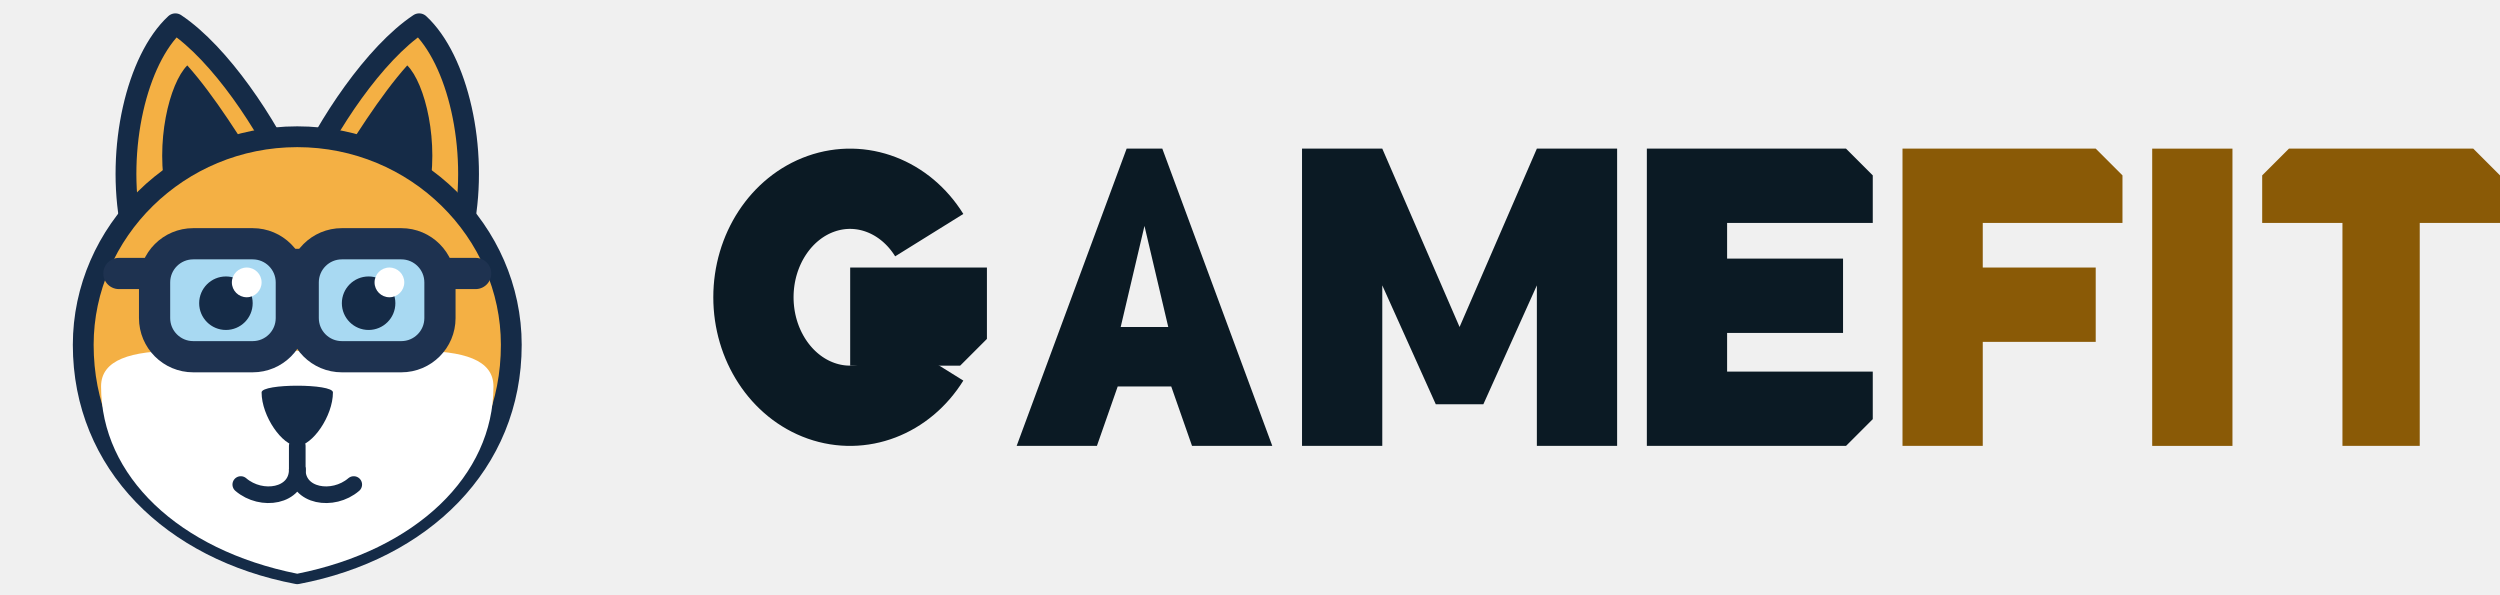
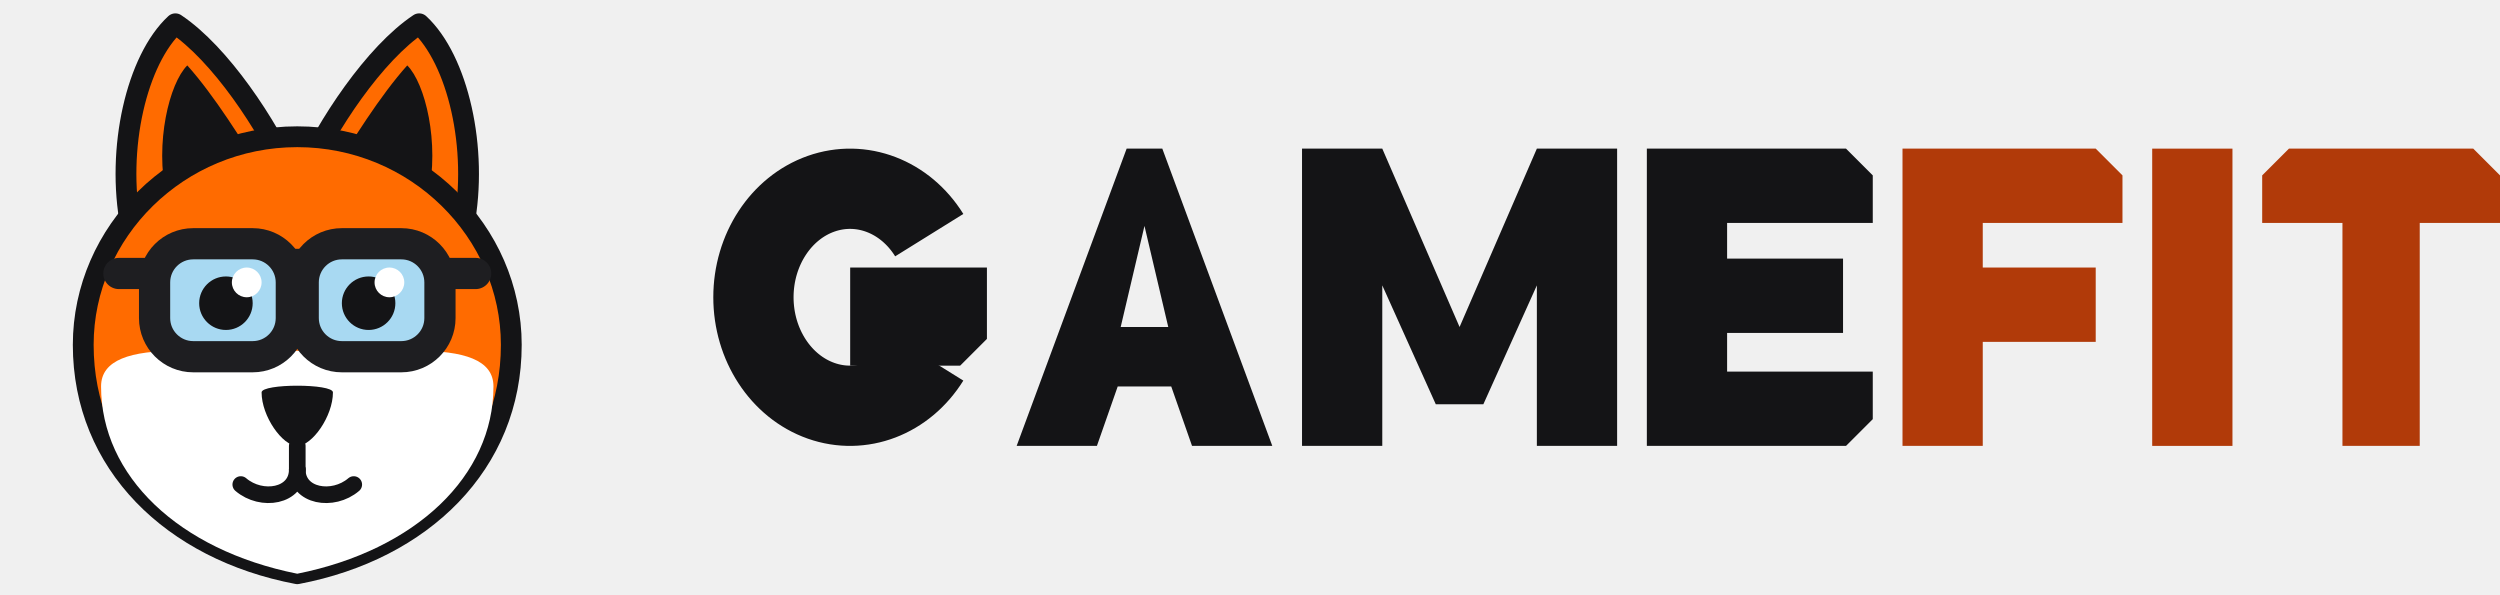
<svg xmlns="http://www.w3.org/2000/svg" viewBox="0 0 841 200" width="841" height="200" role="img" aria-label="GameFit">
-   <g stroke="#152B47" stroke-width="7" stroke-linejoin="round" stroke-linecap="round">
-     <path d="M44,76 C39,50 46,20 59,8 C74,18 90,42 98,60 Z" fill="#F4B044" />
-     <path d="M156,76 C161,50 154,20 141,8 C126,18 110,42 102,60 Z" fill="#F4B044" />
-     <path d="M56,66 C52,48 57,28 63,22 C72,32 82,48 88,58 Z" fill="#152B47" stroke="none" />
-     <path d="M144,66 C148,48 143,28 137,22 C128,32 118,48 112,58 Z" fill="#152B47" stroke="none" />
-     <path d="M100,46 C60,46 28,78 28,116 C28,156 58,185 100,193 C142,185 172,156 172,116 C172,78 140,46 100,46 Z" fill="#F4B044" />
+   <g stroke="#141416" stroke-width="7" stroke-linejoin="round" stroke-linecap="round">
+     <path d="M44,76 C39,50 46,20 59,8 C74,18 90,42 98,60 Z" fill="#FF6B00" />
+     <path d="M156,76 C161,50 154,20 141,8 C126,18 110,42 102,60 Z" fill="#FF6B00" />
+     <path d="M56,66 C52,48 57,28 63,22 C72,32 82,48 88,58 Z" fill="#141416" stroke="none" />
+     <path d="M144,66 C148,48 143,28 137,22 C128,32 118,48 112,58 Z" fill="#141416" stroke="none" />
+     <path d="M100,46 C60,46 28,78 28,116 C28,156 58,185 100,193 C142,185 172,156 172,116 C172,78 140,46 100,46 Z" fill="#FF6B00" />
    <path d="M34,130 C34,121 44,118 60,118 L140,118 C156,118 166,121 166,130 C166,160 140,185 100,193 C60,185 34,160 34,130 Z" fill="#FFFFFF" stroke="none" />
-     <path d="M40,92 L52,92" fill="none" stroke="#1E3250" stroke-width="10.5" />
-     <path d="M148,92 L160,92" fill="none" stroke="#1E3250" stroke-width="10.5" />
-     <path d="M97,90 L103,90" fill="none" stroke="#1E3250" stroke-width="12.6" />
-     <rect x="52" y="82" width="46" height="38" rx="13" fill="#A8D9F2" stroke="#1E3250" stroke-width="10.5" />
-     <rect x="102" y="82" width="46" height="38" rx="13" fill="#A8D9F2" stroke="#1E3250" stroke-width="10.5" />
-     <circle cx="76" cy="102" r="9" fill="#152B47" stroke="none" />
-     <circle cx="124" cy="102" r="9" fill="#152B47" stroke="none" />
+     <path d="M40,92 L52,92" fill="none" stroke="#1E1E21" stroke-width="10.5" />
+     <path d="M148,92 L160,92" fill="none" stroke="#1E1E21" stroke-width="10.5" />
+     <path d="M97,90 L103,90" fill="none" stroke="#1E1E21" stroke-width="12.6" />
+     <rect x="52" y="82" width="46" height="38" rx="13" fill="#A8D9F2" stroke="#1E1E21" stroke-width="10.5" />
+     <rect x="102" y="82" width="46" height="38" rx="13" fill="#A8D9F2" stroke="#1E1E21" stroke-width="10.5" />
+     <circle cx="76" cy="102" r="9" fill="#141416" stroke="none" />
+     <circle cx="124" cy="102" r="9" fill="#141416" stroke="none" />
    <circle cx="83" cy="95" r="5" fill="#FFFFFF" stroke="none" />
    <circle cx="131" cy="95" r="5" fill="#FFFFFF" stroke="none" />
-     <path d="M88,132 C88,129 112,129 112,132 C112,140 105,150 100,150 C95,150 88,140 88,132 Z" fill="#152B47" stroke="none" />
-     <path d="M100,150 L100,158" fill="none" stroke="#152B47" stroke-width="5.6" />
-     <path d="M100,158 C100,167 88,169 81,163" fill="none" stroke="#152B47" stroke-width="5.6" />
-     <path d="M100,158 C100,167 112,169 119,163" fill="none" stroke="#152B47" stroke-width="5.6" />
+     <path d="M88,132 C88,129 112,129 112,132 C112,140 105,150 100,150 C95,150 88,140 88,132 Z" fill="#141416" stroke="none" />
+     <path d="M100,150 L100,158" fill="none" stroke="#141416" stroke-width="5.6" />
+     <path d="M100,158 C100,167 88,169 81,163" fill="none" stroke="#141416" stroke-width="5.6" />
+     <path d="M100,158 C100,167 112,169 119,163" fill="none" stroke="#141416" stroke-width="5.6" />
  </g>
  <g transform="translate(240,50)">
    <g transform="translate(0,0)">
-       <path d="M72.6,29.1 A32.5,36.5 0 1 0 72.6,70.9" stroke-width="27" stroke-linecap="butt" fill="none" stroke="#0B1A24" />
-       <path d="M46,40 L92,40 L92,64 L83,73 L46,73 Z" fill="#0B1A24" />
+       <path d="M72.6,29.1 A32.5,36.5 0 1 0 72.6,70.9" stroke-width="27" stroke-linecap="butt" fill="none" stroke="#141416" />
+       <path d="M46,40 L92,40 L92,64 L83,73 L46,73 Z" fill="#141416" />
    </g>
    <g transform="translate(102,0)">
-       <path d="M37,0 L49,0 L86,100 L59,100 L52,80 L34,80 L27,100 L0,100 Z M43,26 L35,60 L51,60 Z" fill-rule="evenodd" fill="#0B1A24" />
+       <path d="M37,0 L49,0 L86,100 L59,100 L52,80 L34,80 L27,100 L0,100 Z M43,26 L35,60 L51,60 Z" fill-rule="evenodd" fill="#141416" />
    </g>
    <g transform="translate(198,0)">
-       <path d="M0,100 L0,0 L27,0 L53,60 L79,0 L106,0 L106,100 L79,100 L79,46 L61,86 L45,86 L27,46 L27,100 Z" fill="#0B1A24" />
+       <path d="M0,100 L0,0 L27,0 L53,60 L79,0 L106,0 L106,100 L79,100 L79,46 L61,86 L45,86 L27,46 L27,100 Z" fill="#141416" />
    </g>
    <g transform="translate(314,0)">
-       <path d="M0,0 L67,0 L76,9 L76,25 L27,25 L27,37 L66,37 L66,62 L27,62 L27,75 L76,75 L76,91 L67,100 L0,100 Z" fill="#0B1A24" />
+       <path d="M0,0 L67,0 L76,9 L76,25 L27,25 L27,37 L66,37 L66,62 L27,62 L27,75 L76,75 L76,91 L67,100 L0,100 Z" fill="#141416" />
    </g>
    <g transform="translate(400,0)">
-       <path d="M0,0 L65,0 L74,9 L74,25 L27,25 L27,40 L65,40 L65,65 L27,65 L27,100 L0,100 Z" fill="#8A5A06" />
+       <path d="M0,0 L65,0 L74,9 L74,25 L27,25 L27,40 L65,40 L65,65 L27,65 L27,100 L0,100 Z" fill="#B13A09" />
    </g>
    <g transform="translate(484,0)">
-       <path d="M0,0 L27,0 L27,100 L0,100 Z" fill="#8A5A06" />
+       <path d="M0,0 L27,0 L27,100 L0,100 Z" fill="#B13A09" />
    </g>
    <g transform="translate(521,0)">
-       <path d="M9,0 L71,0 L80,9 L80,25 L53,25 L53,100 L27,100 L27,25 L0,25 L0,9 Z" fill="#8A5A06" />
+       <path d="M9,0 L71,0 L80,9 L80,25 L53,25 L53,100 L27,100 L27,25 L0,25 L0,9 Z" fill="#B13A09" />
    </g>
  </g>
</svg>
